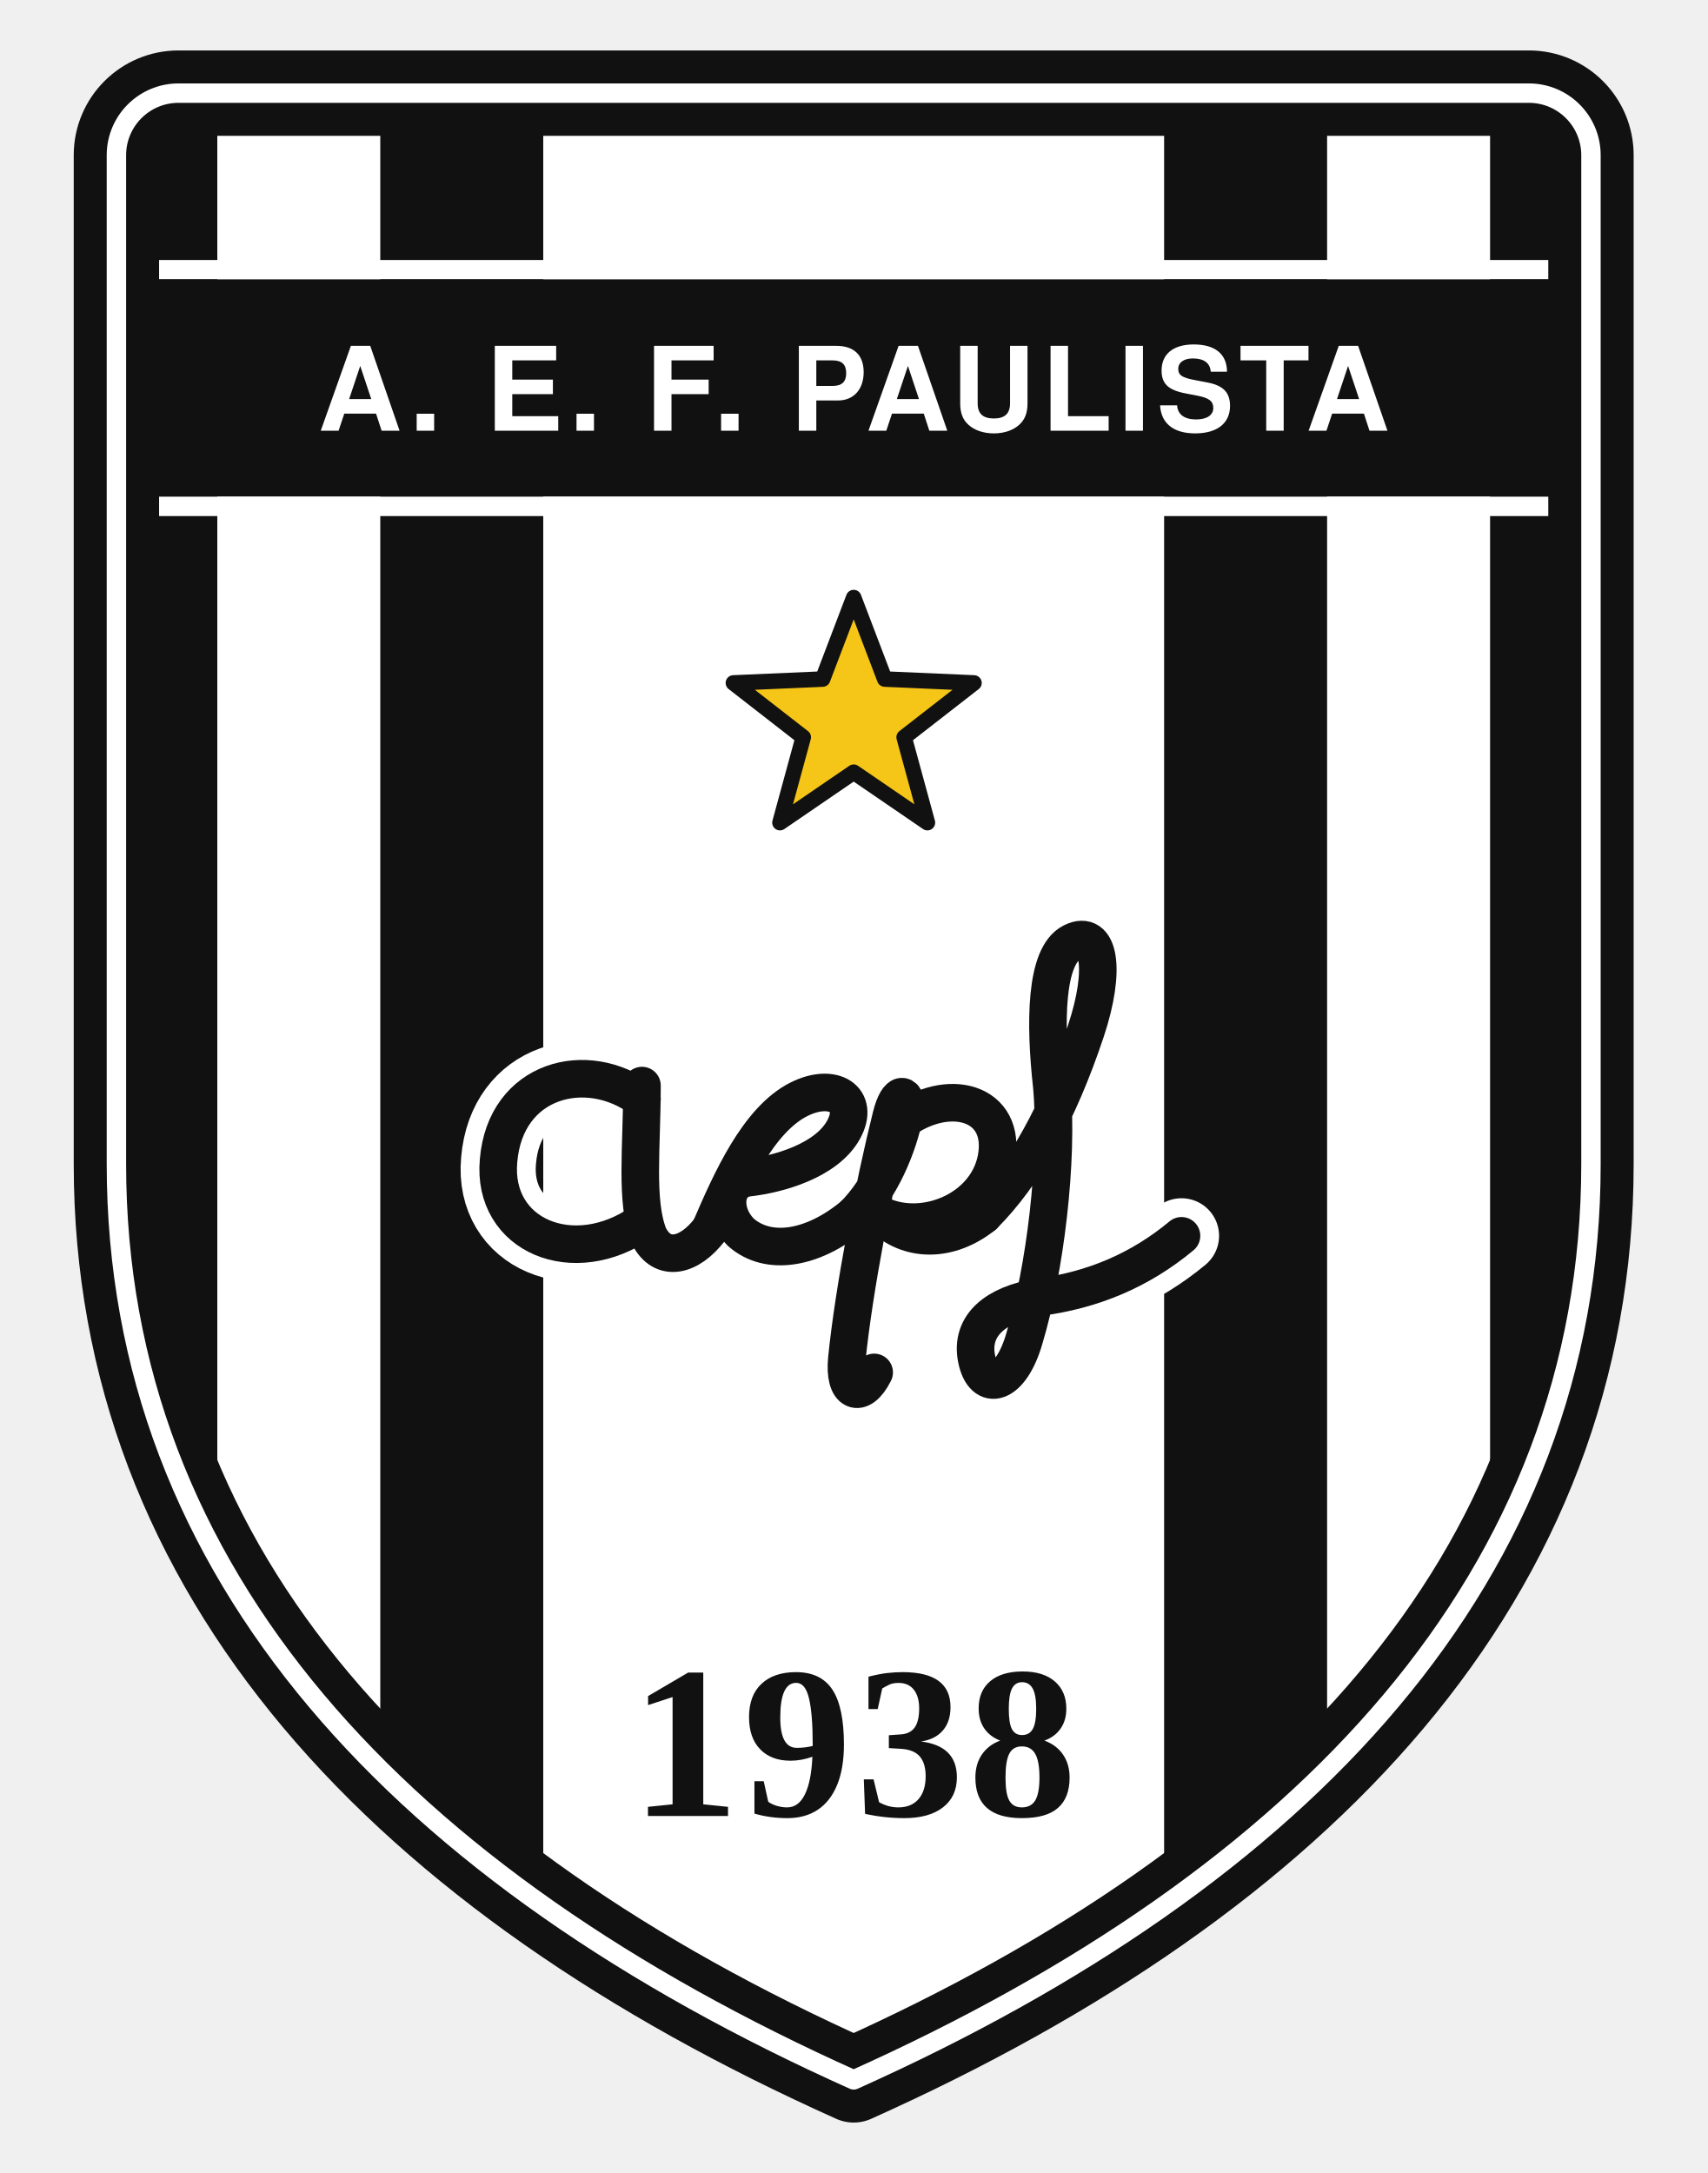
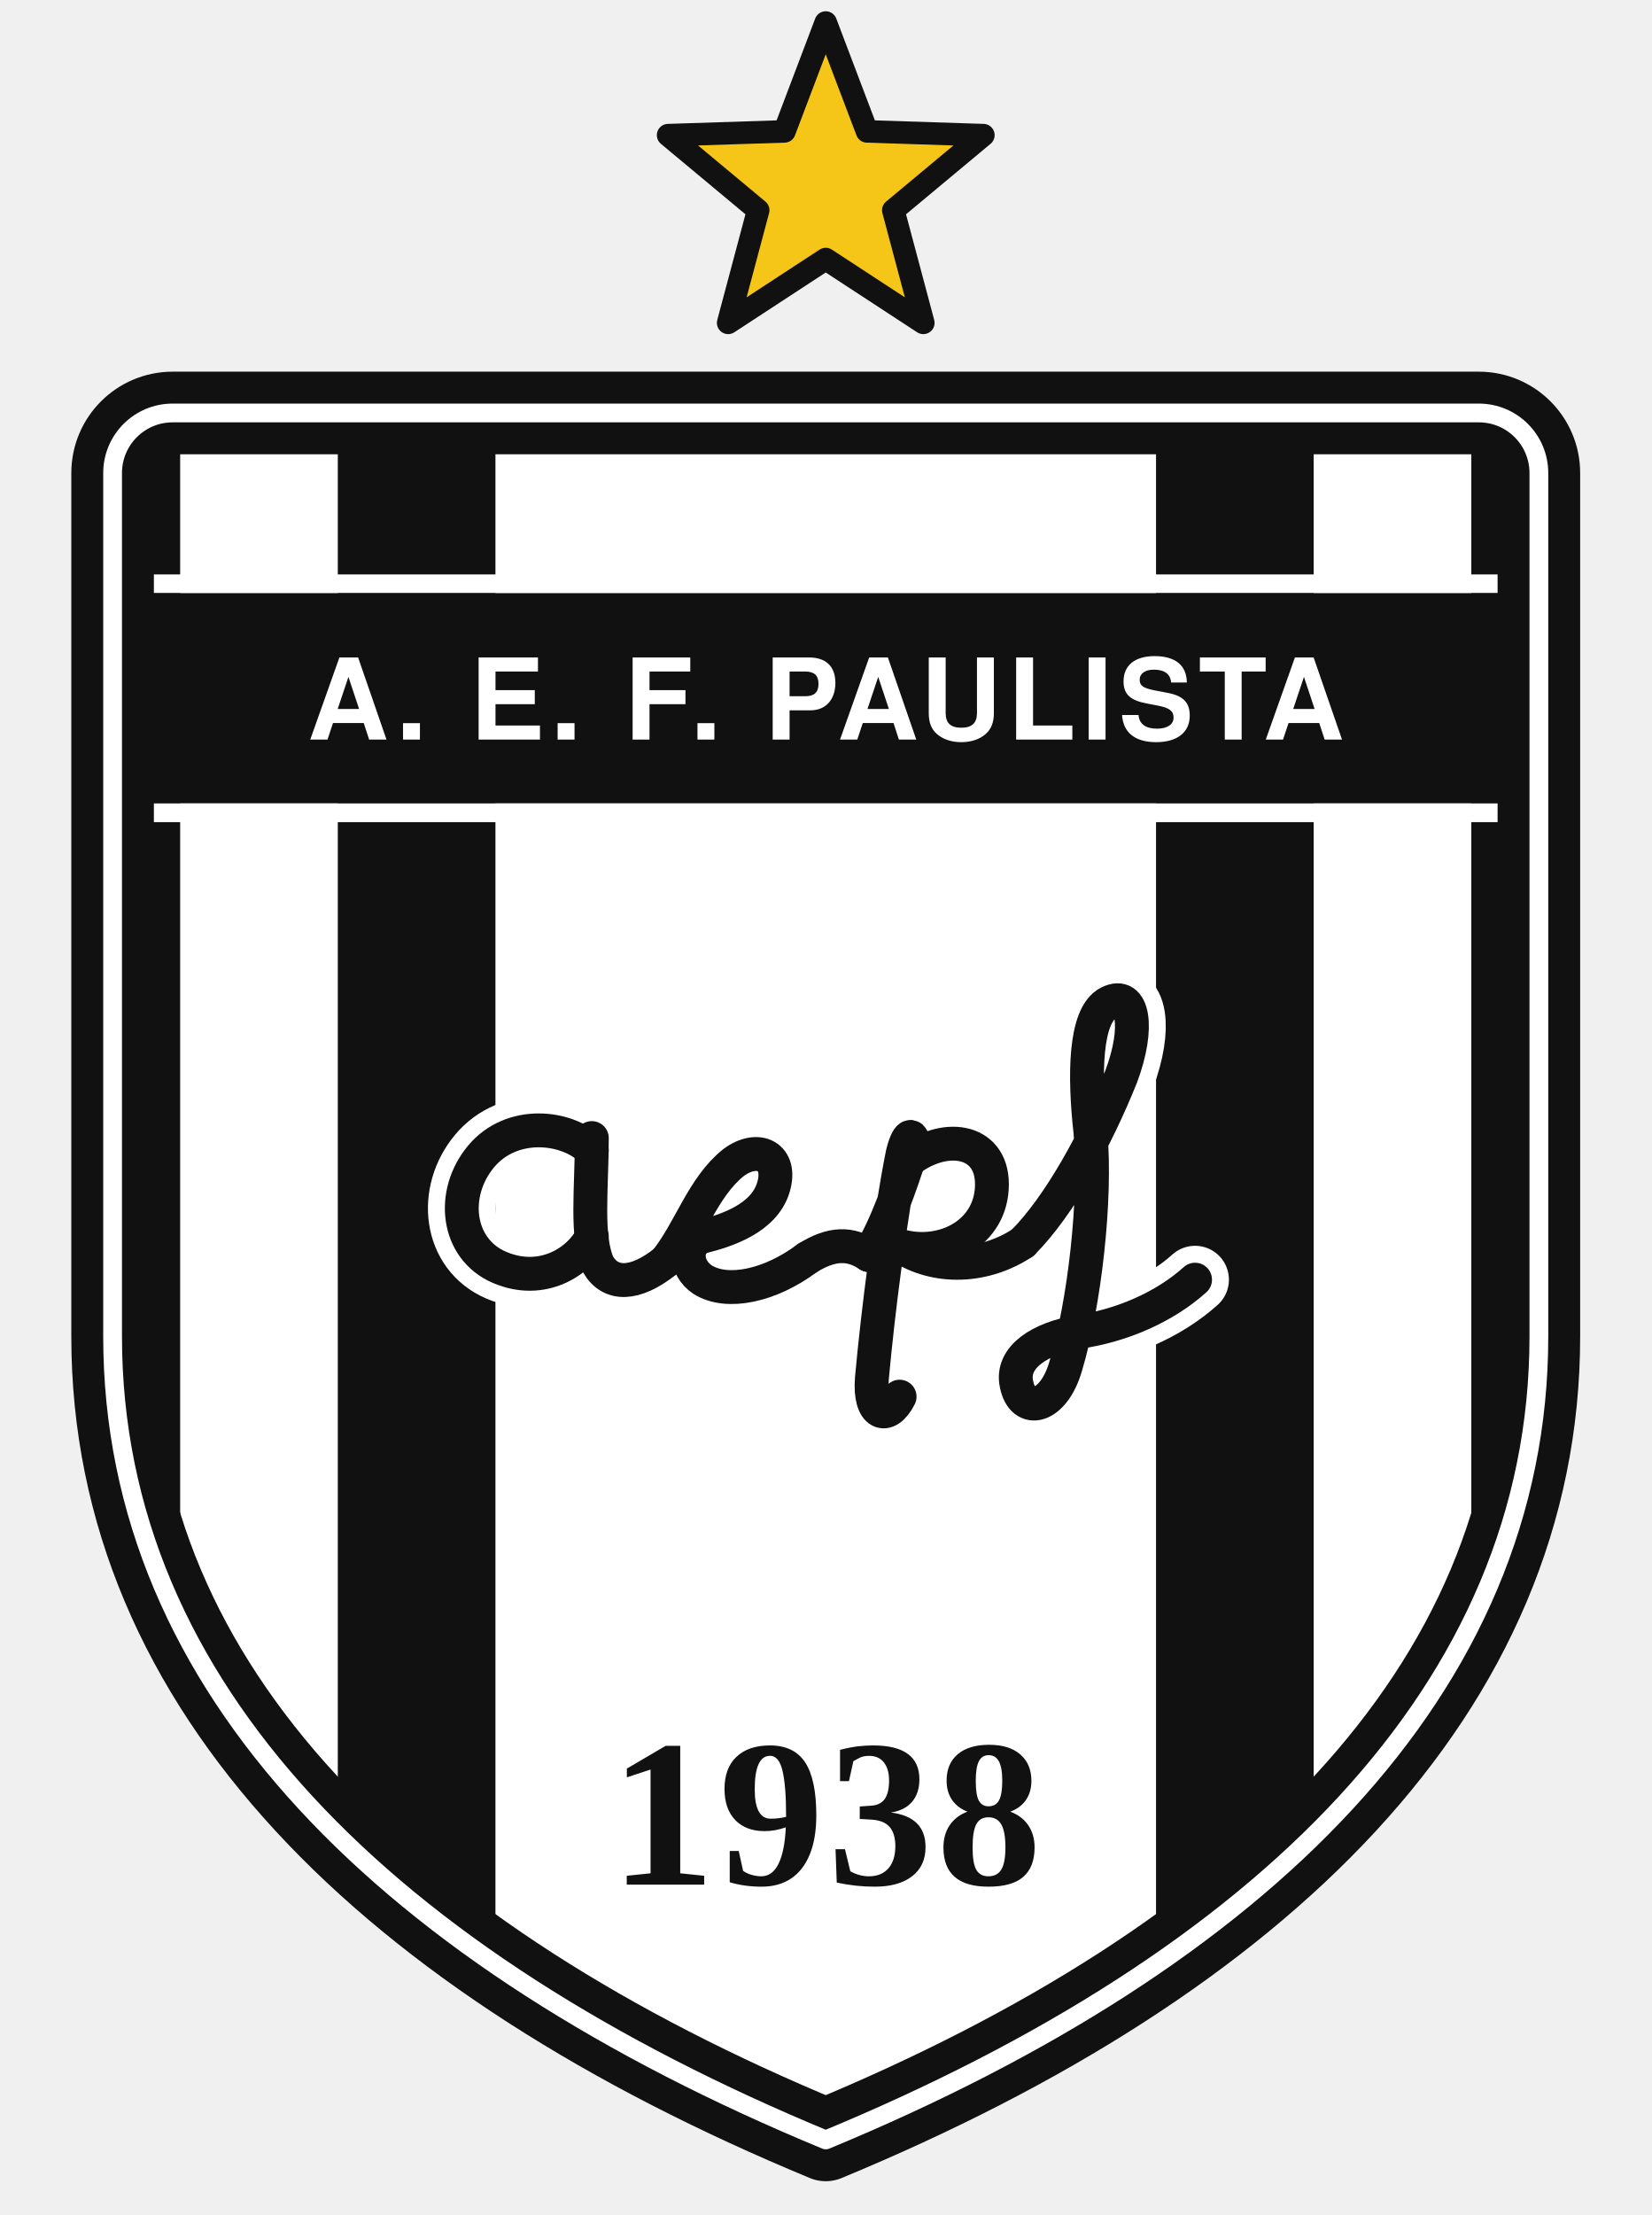
- <svg xmlns="http://www.w3.org/2000/svg" viewBox="0 0 440 560" width="440" height="560" role="img" aria-label="Escudo do A. E. F. Paulista - fundado em 1938">
+ <svg xmlns="http://www.w3.org/2000/svg" viewBox="0 0 440 590" width="440" height="590" role="img" aria-label="Escudo do A. E. F. Paulista - fundado em 1938">
  <defs>
-     <path id="escudo" d="M 46,24 H 394 A 16 16 0 0 1 410,40 V 300              C 410,406 336,484 220,536              C 104,484 30,406 30,300              V 40 A 16 16 0 0 1 46,24 Z" />
+     <path id="escudo" d="M 46,110 H 394 A 16 16 0 0 1 410,126 V 356              C 410,450 336,522 220,570              C 104,522 30,450 30,356              V 126 A 16 16 0 0 1 46,110 Z" />
    <clipPath id="recorte">
      <use href="#escudo" />
    </clipPath>
    <g id="monograma">
-       <path d="M 56,66 C 40,54 16,60 14,84 C 12,106 36,116 56,102" />
-       <path d="M 56,62 C 56,80 54,96 58,106 C 62,114 70,112 76,104" />
-       <path d="M 76,104 C 82,90 90,72 102,66 C 112,61 120,66 115,75                C 110,84 96,88 87,89 C 80,90 79,99 85,105 C 93,112 106,110 118,100" />
-       <path d="M 118,100 C 126,92 131,80 133,70 C 134,64 131,63 129,71                C 124,91 118,122 116,142 C 115,152 120,154 124,146" />
-       <path d="M 130,74 C 144,62 162,66 160,82 C 158,98 139,106 126,100" />
-       <path d="M 126,100 C 134,108 146,108 156,100" />
-       <path d="M 156,100 C 168,88 178,70 186,46 C 192,28 190,16 182,20                C 174,24 174,44 176,62 C 178,84 174,116 168,136                C 164,150 156,152 154,142 C 152,132 160,126 172,124                C 188,122 202,116 214,106" />
+       <path d="M 68,66 C 60,58 42,56 32,68 C 22,80 24,98 38,104 C 52,110 64,102 68,94" />
+       <path d="M 68,62 C 68,78 66,94 70,103 C 74,110 82,110 92,102" />
+       <path d="M 92,102 C 100,92 104,78 114,70 C 122,64 130,68 127,78                C 124,88 112,92 104,94 C 98,96 98,104 104,108 C 112,113 126,110 138,101" />
+       <path d="M 138,101 C 146,96 152,96 158,100" />
+       <path d="M 158,100 C 164,90 168,78 172,66 C 173,61 171,59 169,67                C 165,87 161,118 159,140 C 158,152 164,154 168,146" />
+       <path d="M 170,70 C 182,60 198,62 198,77 C 198,93 182,101 168,97" />
+       <path d="M 168,97 C 180,105 196,104 208,96" />
+       <path d="M 208,96 C 220,84 232,62 240,42 C 246,26 244,14 236,18                C 228,22 228,42 230,60 C 232,82 228,116 222,136                C 218,150 208,152 206,142 C 204,133 214,127 226,125                C 240,123 254,117 264,108" />
    </g>
  </defs>
+   <polygon points="220,6 231,35 262,36 238,56 246,86 220,69 194,86 202,56 178,36 209,35" fill="#F5C518" stroke="#111111" stroke-width="6" stroke-linejoin="round" />
  <g clip-path="url(#recorte)">
-     <rect x="24" y="16" width="392" height="530" fill="#ffffff" />
-     <rect x="24" y="16" width="32" height="530" fill="#111111" />
-     <rect x="98" y="16" width="42" height="530" fill="#111111" />
-     <rect x="300" y="16" width="42" height="530" fill="#111111" />
-     <rect x="384" y="16" width="32" height="530" fill="#111111" />
-     <rect x="24" y="67" width="392" height="5" fill="#ffffff" />
-     <rect x="24" y="72" width="392" height="56" fill="#111111" />
-     <rect x="24" y="128" width="392" height="5" fill="#ffffff" />
-     <text x="220" y="111" text-anchor="middle" font-family="'Helvetica Neue', Helvetica, Arial, sans-serif" font-size="30" font-weight="700" letter-spacing="1.5" fill="#ffffff">A. E. F. PAULISTA</text>
-     <polygon points="220,154 228,175 251,176 233,190 239,212 220,199 201,212 207,190 189,176 212,175" fill="#F5C518" stroke="#111111" stroke-width="4" stroke-linejoin="round" />
-     <g transform="translate(220,300) scale(0.88) translate(-118,-85)" fill="none" stroke-linecap="round" stroke-linejoin="round">
+     <rect x="24" y="102" width="392" height="480" fill="#ffffff" />
+     <rect x="24" y="102" width="24" height="480" fill="#111111" />
+     <rect x="90" y="102" width="42" height="480" fill="#111111" />
+     <rect x="308" y="102" width="42" height="480" fill="#111111" />
+     <rect x="392" y="102" width="24" height="480" fill="#111111" />
+     <rect x="24" y="153" width="392" height="5" fill="#ffffff" />
+     <rect x="24" y="158" width="392" height="56" fill="#111111" />
+     <rect x="24" y="214" width="392" height="5" fill="#ffffff" />
+     <text x="220" y="197" text-anchor="middle" font-family="'Helvetica Neue', Helvetica, Arial, sans-serif" font-size="30" font-weight="700" letter-spacing="1.5" fill="#ffffff">A. E. F. PAULISTA</text>
+     <g transform="translate(220,322) scale(0.82) translate(-144,-85)" fill="none" stroke-linecap="round" stroke-linejoin="round">
      <use href="#monograma" stroke="#ffffff" stroke-width="22" />
      <use href="#monograma" stroke="#111111" stroke-width="11" />
    </g>
-     <text x="220" y="468" text-anchor="middle" font-family="Georgia, 'Times New Roman', serif" font-size="56" font-weight="700" letter-spacing="1" fill="#111111">1938</text>
+     <text x="220" y="502" text-anchor="middle" font-family="Georgia, 'Times New Roman', serif" font-size="56" font-weight="700" letter-spacing="1" fill="#111111">1938</text>
  </g>
  <use href="#escudo" fill="none" stroke="#111111" stroke-width="22" stroke-linejoin="round" />
  <use href="#escudo" fill="none" stroke="#ffffff" stroke-width="5" stroke-linejoin="round" />
</svg>
